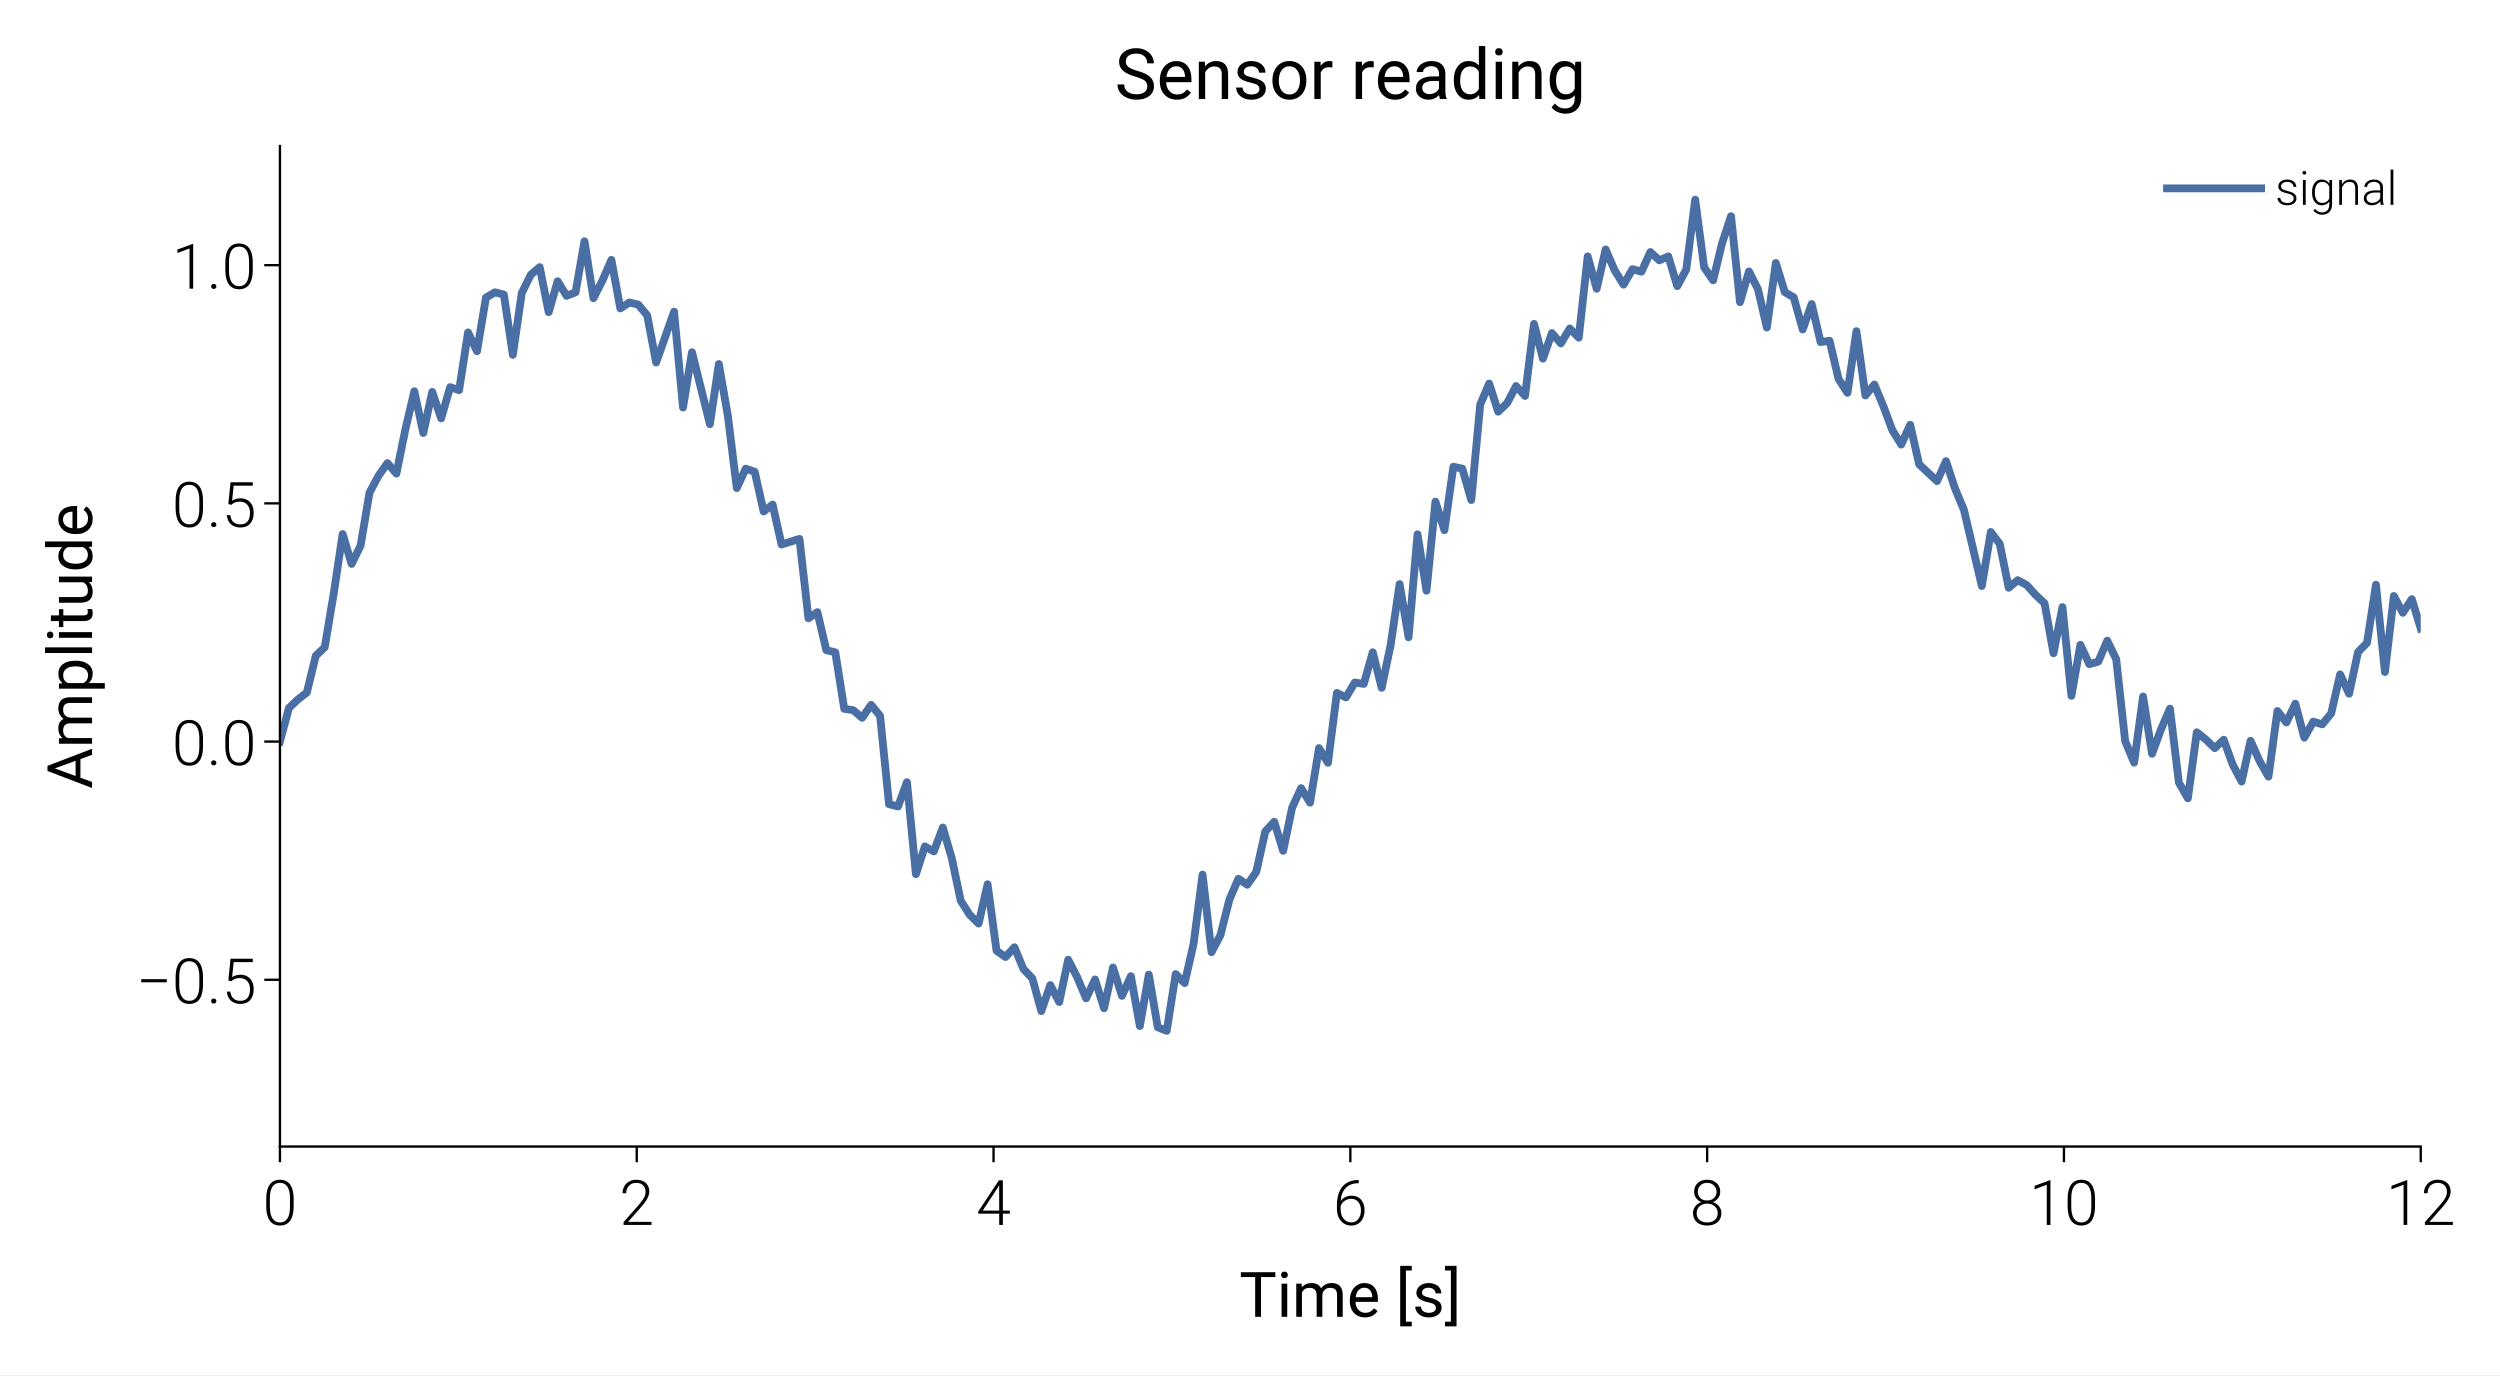
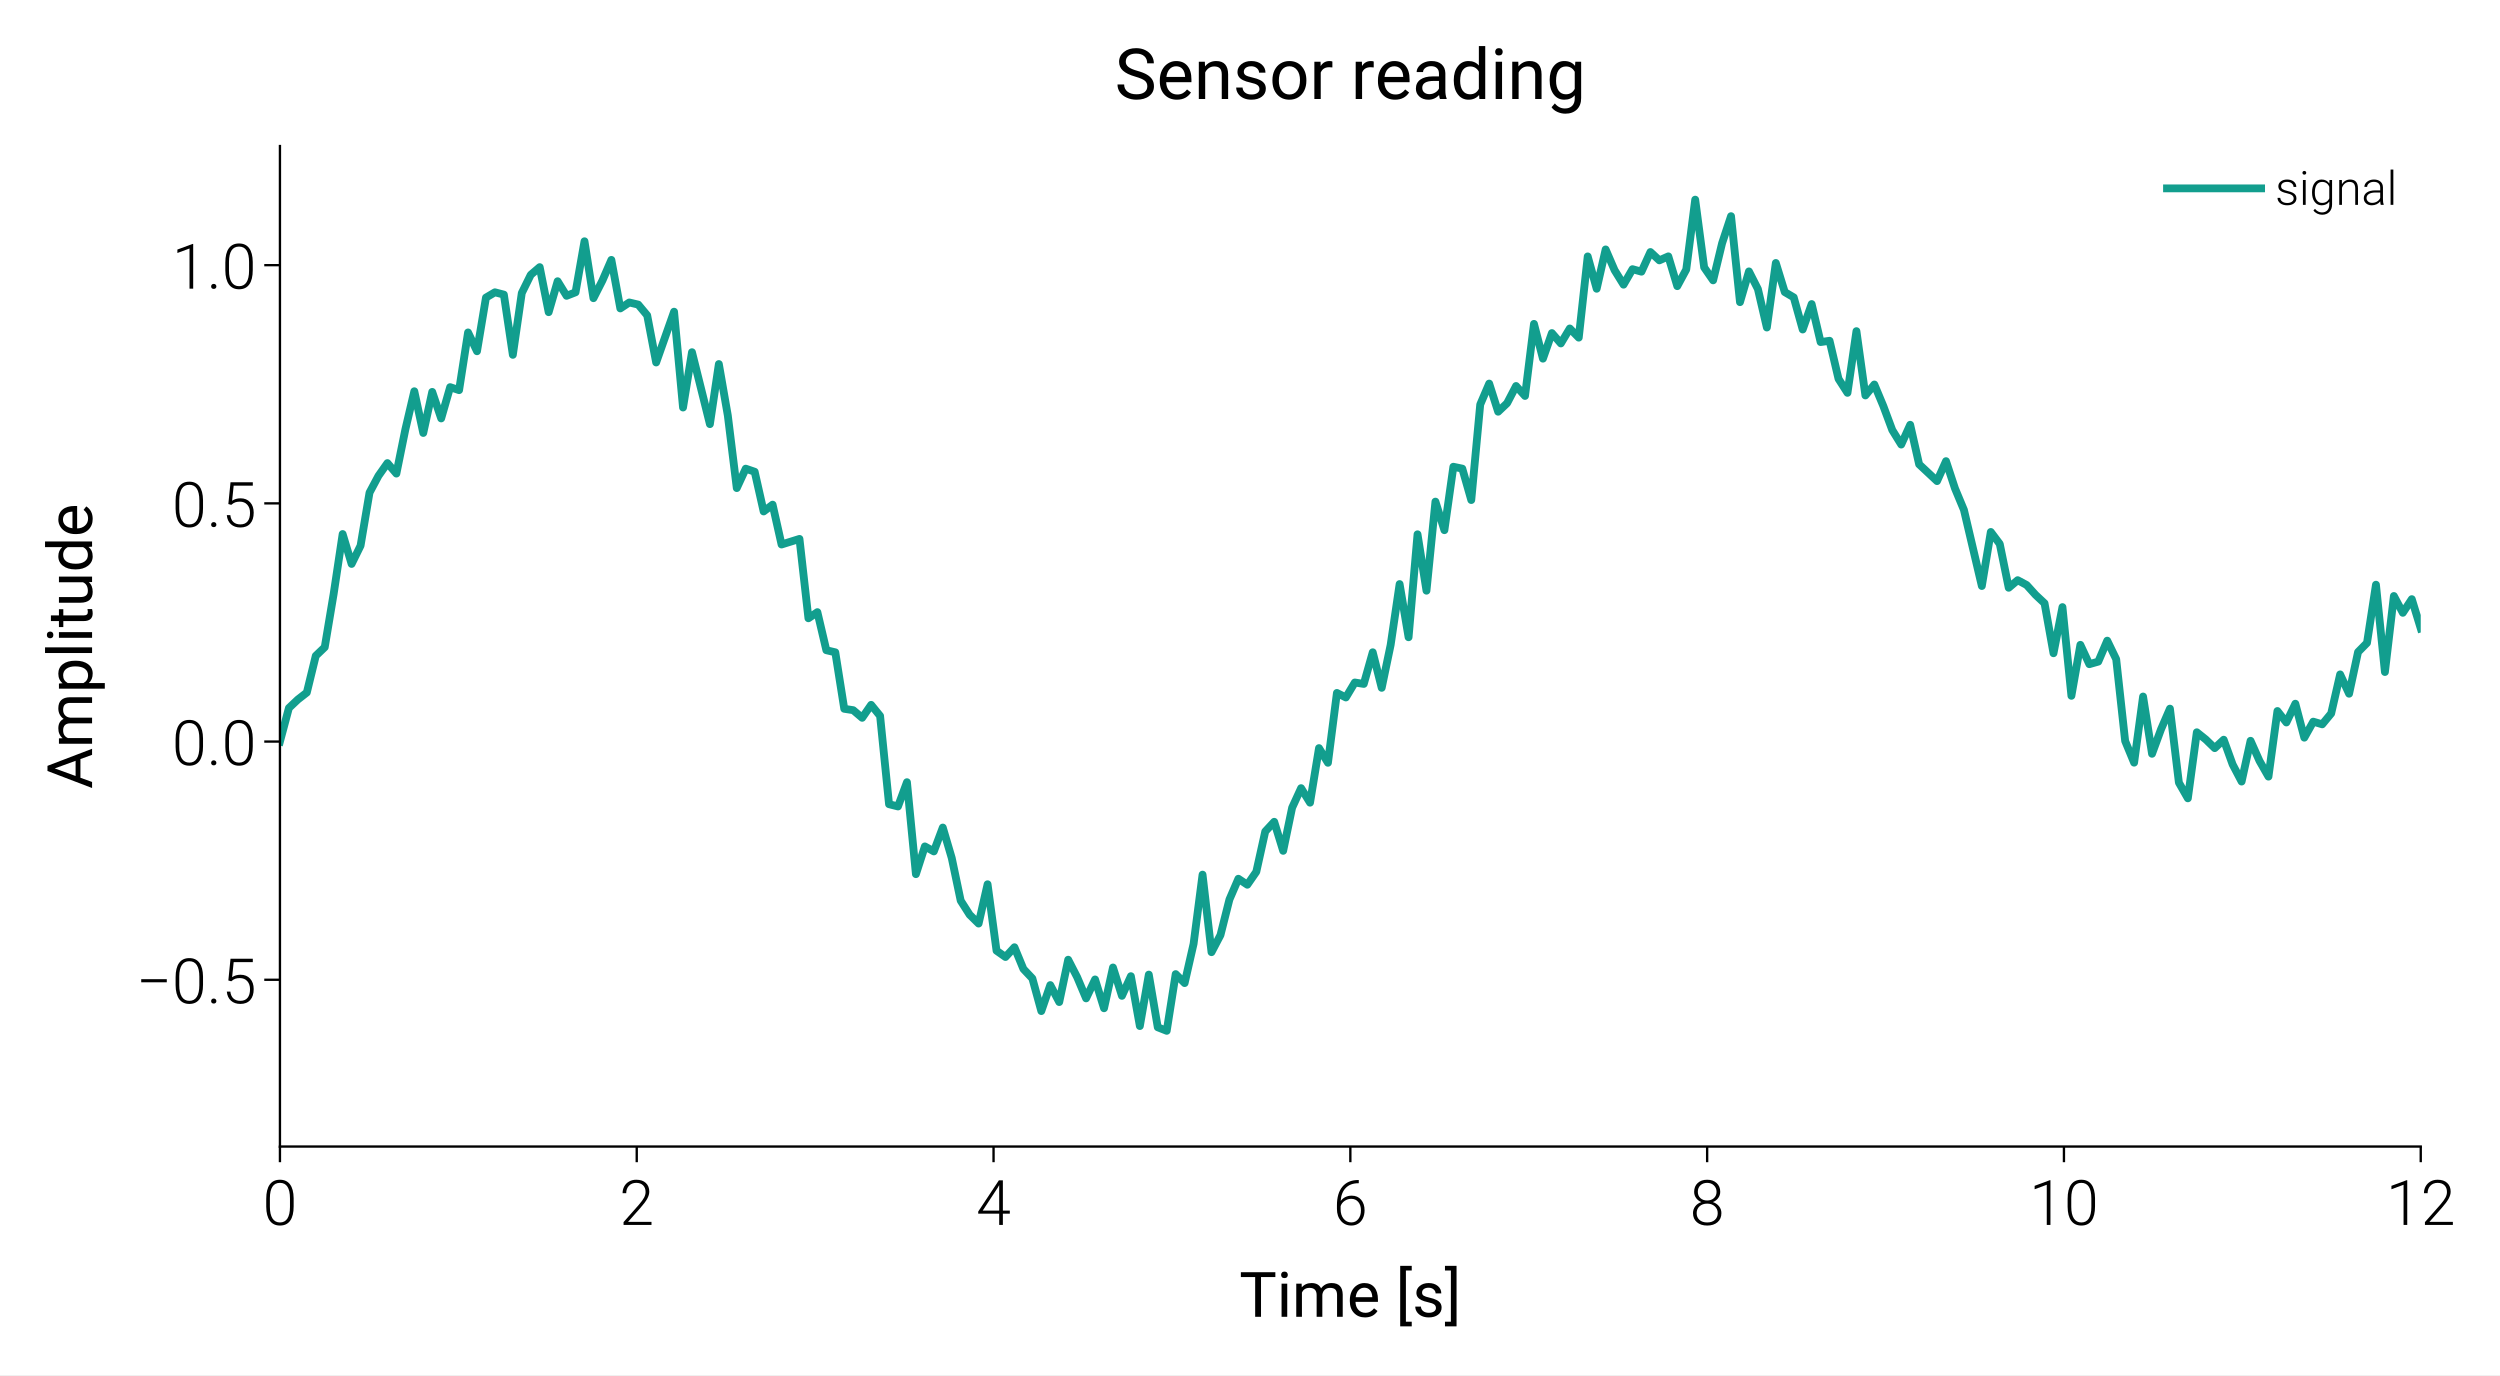
<svg xmlns="http://www.w3.org/2000/svg" xmlns:xlink="http://www.w3.org/1999/xlink" width="318.898pt" height="175.394pt" viewBox="0 0 318.898 175.394" version="1.1">
  <defs>
    <style type="text/css">*{stroke-linejoin: round; stroke-linecap: butt}</style>
  </defs>
  <g id="figure_1">
    <g id="patch_1">
      <path d="M 0 175.394  L 318.898 175.394  L 318.898 0  L 0 0  z " style="fill: #ffffff" />
    </g>
    <g id="axes_1">
      <g id="patch_2">
        <path d="M 35.709 146.252  L 308.788 146.252  L 308.788 18.629  L 35.709 18.629  z " style="fill: #ffffff" />
      </g>
      <g id="matplotlib.axis_1">
        <g id="xtick_1">
          <g id="line2d_1">
            <defs>
-               <path id="m15f9c8e8e4" d="M 0 0  L 0 2  " style="stroke: #000000; stroke-width: 0.3" />
-             </defs>
-             <g>
-               <use xlink:href="#m15f9c8e8e4" x="35.709" y="146.252" style="stroke: #000000; stroke-width: 0.3" />
+               <path id="m5784c0458e" d="M 0 0  L 0 2  " style="stroke: #000000; stroke-width: 0.3" />
+             </defs>
+             <g>
+               <use xlink:href="#m5784c0458e" x="35.709" y="146.252" style="stroke: #000000; stroke-width: 0.3" />
            </g>
          </g>
          <g id="text_1">
            <g transform="translate(33.49242 156.2519) scale(0.08 -0.08)">
              <defs>
                <path id="Roboto-Light-30" d="M 3172 1897  Q 3172 934 2819 435  Q 2466 -63 1778 -63  Q 1103 -63 743 426  Q 384 916 375 1850  L 375 2666  Q 375 3625 731 4119  Q 1088 4613 1772 4613  Q 2447 4613 2803 4136  Q 3159 3659 3172 2731  L 3172 1897  z M 2797 2713  Q 2797 3494 2542 3894  Q 2288 4294 1772 4294  Q 1266 4294 1009 3903  Q 753 3513 747 2750  L 747 1856  Q 747 1078 1011 665  Q 1275 253 1778 253  Q 2278 253 2536 656  Q 2794 1059 2797 1838  L 2797 2713  z " transform="scale(0.015625)" />
              </defs>
              <use xlink:href="#Roboto-Light-30" />
            </g>
          </g>
        </g>
        <g id="xtick_2">
          <g id="line2d_2">
            <g>
-               <use xlink:href="#m15f9c8e8e4" x="81.222" y="146.252" style="stroke: #000000; stroke-width: 0.3" />
+               <use xlink:href="#m5784c0458e" x="81.222" y="146.252" style="stroke: #000000; stroke-width: 0.3" />
            </g>
          </g>
          <g id="text_2">
            <g transform="translate(79.00559 156.2519) scale(0.08 -0.08)">
              <defs>
                <path id="Roboto-Light-32" d="M 3278 0  L 428 0  L 428 288  L 1988 2056  Q 2375 2503 2525 2793  Q 2675 3084 2675 3359  Q 2675 3791 2422 4042  Q 2169 4294 1725 4294  Q 1266 4294 983 4000  Q 700 3706 700 3238  L 328 3238  Q 328 3622 501 3937  Q 675 4253 995 4433  Q 1316 4613 1725 4613  Q 2350 4613 2701 4284  Q 3053 3956 3053 3391  Q 3053 3072 2854 2694  Q 2656 2316 2156 1750  L 888 316  L 3278 316  L 3278 0  z " transform="scale(0.015625)" />
              </defs>
              <use xlink:href="#Roboto-Light-32" />
            </g>
          </g>
        </g>
        <g id="xtick_3">
          <g id="line2d_3">
            <g>
-               <use xlink:href="#m15f9c8e8e4" x="126.736" y="146.252" style="stroke: #000000; stroke-width: 0.3" />
+               <use xlink:href="#m5784c0458e" x="126.736" y="146.252" style="stroke: #000000; stroke-width: 0.3" />
            </g>
          </g>
          <g id="text_3">
            <g transform="translate(124.5188 156.2519) scale(0.08 -0.08)">
              <defs>
                <path id="Roboto-Light-34" d="M 2725 1466  L 3434 1466  L 3434 1150  L 2725 1150  L 2725 0  L 2350 0  L 2350 1150  L 209 1150  L 209 1363  L 2316 4550  L 2725 4550  L 2725 1466  z M 669 1466  L 2350 1466  L 2350 4066  L 2184 3778  L 669 1466  z " transform="scale(0.015625)" />
              </defs>
              <use xlink:href="#Roboto-Light-34" />
            </g>
          </g>
        </g>
        <g id="xtick_4">
          <g id="line2d_4">
            <g>
-               <use xlink:href="#m15f9c8e8e4" x="172.249" y="146.252" style="stroke: #000000; stroke-width: 0.3" />
+               <use xlink:href="#m5784c0458e" x="172.249" y="146.252" style="stroke: #000000; stroke-width: 0.3" />
            </g>
          </g>
          <g id="text_4">
            <g transform="translate(170.0319 156.2519) scale(0.08 -0.08)">
              <defs>
                <path id="Roboto-Light-36" d="M 2634 4584  L 2634 4256  L 2591 4256  Q 1775 4256 1306 3776  Q 838 3297 788 2444  Q 975 2703 1265 2845  Q 1556 2988 1916 2988  Q 2516 2988 2870 2573  Q 3225 2159 3225 1491  Q 3225 1047 3059 690  Q 2894 334 2584 135  Q 2275 -63 1878 -63  Q 1225 -63 815 410  Q 406 884 406 1634  L 406 2009  Q 406 3231 962 3901  Q 1519 4572 2541 4584  L 2634 4584  z M 1856 2666  Q 1500 2666 1192 2455  Q 884 2244 781 1919  L 781 1600  Q 781 1006 1086 631  Q 1391 256 1878 256  Q 2316 256 2586 603  Q 2856 950 2856 1478  Q 2856 2016 2586 2341  Q 2316 2666 1856 2666  z " transform="scale(0.015625)" />
              </defs>
              <use xlink:href="#Roboto-Light-36" />
            </g>
          </g>
        </g>
        <g id="xtick_5">
          <g id="line2d_5">
            <g>
-               <use xlink:href="#m15f9c8e8e4" x="217.762" y="146.252" style="stroke: #000000; stroke-width: 0.3" />
+               <use xlink:href="#m5784c0458e" x="217.762" y="146.252" style="stroke: #000000; stroke-width: 0.3" />
            </g>
          </g>
          <g id="text_5">
            <g transform="translate(215.5451 156.2519) scale(0.08 -0.08)">
              <defs>
                <path id="Roboto-Light-38" d="M 3109 3378  Q 3109 3025 2903 2745  Q 2697 2466 2359 2334  Q 2753 2200 2990 1900  Q 3228 1600 3228 1206  Q 3228 622 2831 279  Q 2434 -63 1781 -63  Q 1122 -63 726 278  Q 331 619 331 1206  Q 331 1594 559 1897  Q 788 2200 1184 2334  Q 847 2466 647 2745  Q 447 3025 447 3378  Q 447 3944 811 4278  Q 1175 4613 1775 4613  Q 2375 4613 2742 4275  Q 3109 3938 3109 3378  z M 2853 1203  Q 2853 1628 2550 1901  Q 2247 2175 1775 2175  Q 1303 2175 1003 1906  Q 703 1638 703 1203  Q 703 769 993 511  Q 1284 253 1781 253  Q 2266 253 2559 509  Q 2853 766 2853 1203  z M 2734 3381  Q 2734 3772 2464 4033  Q 2194 4294 1775 4294  Q 1350 4294 1086 4042  Q 822 3791 822 3381  Q 822 2981 1086 2737  Q 1350 2494 1778 2494  Q 2200 2494 2467 2739  Q 2734 2984 2734 3381  z " transform="scale(0.015625)" />
              </defs>
              <use xlink:href="#Roboto-Light-38" />
            </g>
          </g>
        </g>
        <g id="xtick_6">
          <g id="line2d_6">
            <g>
-               <use xlink:href="#m15f9c8e8e4" x="263.275" y="146.252" style="stroke: #000000; stroke-width: 0.3" />
+               <use xlink:href="#m5784c0458e" x="263.275" y="146.252" style="stroke: #000000; stroke-width: 0.3" />
            </g>
          </g>
          <g id="text_6">
            <g transform="translate(258.8414 156.2519) scale(0.08 -0.08)">
              <defs>
                <path id="Roboto-Light-31" d="M 2169 0  L 1794 0  L 1794 4100  L 556 3641  L 556 3991  L 2106 4566  L 2169 4566  L 2169 0  z " transform="scale(0.015625)" />
              </defs>
              <use xlink:href="#Roboto-Light-31" />
              <use xlink:href="#Roboto-Light-30" transform="translate(55.41992 0)" />
            </g>
          </g>
        </g>
        <g id="xtick_7">
          <g id="line2d_7">
            <g>
-               <use xlink:href="#m15f9c8e8e4" x="308.788" y="146.252" style="stroke: #000000; stroke-width: 0.3" />
+               <use xlink:href="#m5784c0458e" x="308.788" y="146.252" style="stroke: #000000; stroke-width: 0.3" />
            </g>
          </g>
          <g id="text_7">
            <g transform="translate(304.3546 156.2519) scale(0.08 -0.08)">
              <use xlink:href="#Roboto-Light-31" />
              <use xlink:href="#Roboto-Light-32" transform="translate(55.41992 0)" />
            </g>
          </g>
        </g>
        <g id="text_8">
          <g transform="translate(158.0926 167.9707) scale(0.08 -0.08)">
            <defs>
              <path id="Roboto-Regular-54" d="M 3672 4056  L 2209 4056  L 2209 0  L 1613 0  L 1613 4056  L 153 4056  L 153 4550  L 3672 4550  L 3672 4056  z " transform="scale(0.015625)" />
              <path id="Roboto-Regular-69" d="M 1066 0  L 488 0  L 488 3381  L 1066 3381  L 1066 0  z M 441 4278  Q 441 4419 527 4516  Q 613 4613 781 4613  Q 950 4613 1037 4516  Q 1125 4419 1125 4278  Q 1125 4138 1037 4044  Q 950 3950 781 3950  Q 613 3950 527 4044  Q 441 4138 441 4278  z " transform="scale(0.015625)" />
              <path id="Roboto-Regular-6d" d="M 981 3381  L 997 3006  Q 1369 3444 2000 3444  Q 2709 3444 2966 2900  Q 3134 3144 3404 3294  Q 3675 3444 4044 3444  Q 5156 3444 5175 2266  L 5175 0  L 4597 0  L 4597 2231  Q 4597 2594 4431 2773  Q 4266 2953 3875 2953  Q 3553 2953 3340 2761  Q 3128 2569 3094 2244  L 3094 0  L 2513 0  L 2513 2216  Q 2513 2953 1791 2953  Q 1222 2953 1013 2469  L 1013 0  L 434 0  L 434 3381  L 981 3381  z " transform="scale(0.015625)" />
              <path id="Roboto-Regular-65" d="M 1841 -63  Q 1153 -63 722 389  Q 291 841 291 1597  L 291 1703  Q 291 2206 483 2601  Q 675 2997 1020 3220  Q 1366 3444 1769 3444  Q 2428 3444 2793 3009  Q 3159 2575 3159 1766  L 3159 1525  L 869 1525  Q 881 1025 1161 717  Q 1441 409 1872 409  Q 2178 409 2390 534  Q 2603 659 2763 866  L 3116 591  Q 2691 -63 1841 -63  z M 1769 2969  Q 1419 2969 1181 2714  Q 944 2459 888 2000  L 2581 2000  L 2581 2044  Q 2556 2484 2343 2726  Q 2131 2969 1769 2969  z " transform="scale(0.015625)" />
              <path id="Roboto-Regular-20" transform="scale(0.015625)" />
              <path id="Roboto-Regular-5b" d="M 1634 4725  L 1038 4725  L 1038 -500  L 1634 -500  L 1634 -975  L 456 -975  L 456 5200  L 1634 5200  L 1634 4725  z " transform="scale(0.015625)" />
              <path id="Roboto-Regular-73" d="M 2406 897  Q 2406 1131 2229 1261  Q 2053 1391 1614 1484  Q 1175 1578 917 1709  Q 659 1841 536 2022  Q 413 2203 413 2453  Q 413 2869 764 3156  Q 1116 3444 1663 3444  Q 2238 3444 2595 3147  Q 2953 2850 2953 2388  L 2372 2388  Q 2372 2625 2170 2797  Q 1969 2969 1663 2969  Q 1347 2969 1169 2831  Q 991 2694 991 2472  Q 991 2263 1156 2156  Q 1322 2050 1755 1953  Q 2188 1856 2456 1722  Q 2725 1588 2854 1398  Q 2984 1209 2984 938  Q 2984 484 2621 210  Q 2259 -63 1681 -63  Q 1275 -63 962 81  Q 650 225 473 483  Q 297 741 297 1041  L 875 1041  Q 891 750 1108 579  Q 1325 409 1681 409  Q 2009 409 2207 542  Q 2406 675 2406 897  z " transform="scale(0.015625)" />
              <path id="Roboto-Regular-5d" d="M 28 5200  L 1209 5200  L 1209 -975  L 28 -975  L 28 -500  L 631 -500  L 631 4725  L 28 4725  L 28 5200  z " transform="scale(0.015625)" />
            </defs>
            <use xlink:href="#Roboto-Regular-54" />
            <use xlink:href="#Roboto-Regular-69" transform="translate(59.66797 0)" />
            <use xlink:href="#Roboto-Regular-6d" transform="translate(83.93555 0)" />
            <use xlink:href="#Roboto-Regular-65" transform="translate(171.582 0)" />
            <use xlink:href="#Roboto-Regular-20" transform="translate(224.5605 0)" />
            <use xlink:href="#Roboto-Regular-5b" transform="translate(249.3164 0)" />
            <use xlink:href="#Roboto-Regular-73" transform="translate(275.8301 0)" />
            <use xlink:href="#Roboto-Regular-5d" transform="translate(327.3926 0)" />
          </g>
        </g>
      </g>
      <g id="matplotlib.axis_2">
        <g id="ytick_1">
          <g id="line2d_8">
            <defs>
-               <path id="m6d88dedfc2" d="M 0 0  L -2 0  " style="stroke: #000000; stroke-width: 0.3" />
-             </defs>
-             <g>
-               <use xlink:href="#m6d88dedfc2" x="35.709" y="124.981" style="stroke: #000000; stroke-width: 0.3" />
+               <path id="me6f16e4cb8" d="M 0 0  L -2 0  " style="stroke: #000000; stroke-width: 0.3" />
+             </defs>
+             <g>
+               <use xlink:href="#me6f16e4cb8" x="35.709" y="124.981" style="stroke: #000000; stroke-width: 0.3" />
            </g>
          </g>
          <g id="text_9">
            <g transform="translate(17.36929 127.9815) scale(0.08 -0.08)">
              <defs>
                <path id="Roboto-Light-2212" d="M 3125 2144  L 516 2144  L 516 2463  L 3125 2463  L 3125 2144  z " transform="scale(0.015625)" />
                <path id="Roboto-Light-2e" d="M 453 225  Q 453 334 523 411  Q 594 488 719 488  Q 844 488 916 411  Q 988 334 988 225  Q 988 116 916 45  Q 844 -25 719 -25  Q 594 -25 523 45  Q 453 116 453 225  z " transform="scale(0.015625)" />
                <path id="Roboto-Light-35" d="M 681 2331  L 903 4550  L 3178 4550  L 3178 4203  L 1225 4203  L 1066 2666  Q 1431 2916 1922 2916  Q 2538 2916 2903 2516  Q 3269 2116 3269 1450  Q 3269 731 2912 334  Q 2556 -63 1909 -63  Q 1316 -63 947 268  Q 578 600 525 1197  L 884 1197  Q 938 731 1200 492  Q 1463 253 1909 253  Q 2397 253 2645 562  Q 2894 872 2894 1444  Q 2894 1944 2616 2259  Q 2338 2575 1856 2575  Q 1591 2575 1394 2508  Q 1197 2441 978 2247  L 681 2331  z " transform="scale(0.015625)" />
              </defs>
              <use xlink:href="#Roboto-Light-2212" />
              <use xlink:href="#Roboto-Light-30" transform="translate(57.03125 0)" />
              <use xlink:href="#Roboto-Light-2e" transform="translate(112.4512 0)" />
              <use xlink:href="#Roboto-Light-35" transform="translate(136.3281 0)" />
            </g>
          </g>
        </g>
        <g id="ytick_2">
          <g id="line2d_9">
            <g>
-               <use xlink:href="#m6d88dedfc2" x="35.709" y="94.595" style="stroke: #000000; stroke-width: 0.3" />
+               <use xlink:href="#me6f16e4cb8" x="35.709" y="94.595" style="stroke: #000000; stroke-width: 0.3" />
            </g>
          </g>
          <g id="text_10">
            <g transform="translate(21.93179 97.59513) scale(0.08 -0.08)">
              <use xlink:href="#Roboto-Light-30" />
              <use xlink:href="#Roboto-Light-2e" transform="translate(55.41992 0)" />
              <use xlink:href="#Roboto-Light-30" transform="translate(79.29688 0)" />
            </g>
          </g>
        </g>
        <g id="ytick_3">
          <g id="line2d_10">
            <g>
-               <use xlink:href="#m6d88dedfc2" x="35.709" y="64.209" style="stroke: #000000; stroke-width: 0.3" />
+               <use xlink:href="#me6f16e4cb8" x="35.709" y="64.209" style="stroke: #000000; stroke-width: 0.3" />
            </g>
          </g>
          <g id="text_11">
            <g transform="translate(21.93179 67.2088) scale(0.08 -0.08)">
              <use xlink:href="#Roboto-Light-30" />
              <use xlink:href="#Roboto-Light-2e" transform="translate(55.41992 0)" />
              <use xlink:href="#Roboto-Light-35" transform="translate(79.29688 0)" />
            </g>
          </g>
        </g>
        <g id="ytick_4">
          <g id="line2d_11">
            <g>
-               <use xlink:href="#m6d88dedfc2" x="35.709" y="33.822" style="stroke: #000000; stroke-width: 0.3" />
+               <use xlink:href="#me6f16e4cb8" x="35.709" y="33.822" style="stroke: #000000; stroke-width: 0.3" />
            </g>
          </g>
          <g id="text_12">
            <g transform="translate(21.93179 36.82246) scale(0.08 -0.08)">
              <use xlink:href="#Roboto-Light-31" />
              <use xlink:href="#Roboto-Light-2e" transform="translate(55.41992 0)" />
              <use xlink:href="#Roboto-Light-30" transform="translate(79.29688 0)" />
            </g>
          </g>
        </g>
        <g id="text_13">
          <g transform="translate(11.74429 100.6281) rotate(-90) scale(0.08 -0.08)">
            <defs>
              <path id="Roboto-Regular-41" d="M 3041 1188  L 1134 1188  L 706 0  L 88 0  L 1825 4550  L 2350 4550  L 4091 0  L 3475 0  L 3041 1188  z M 1316 1681  L 2863 1681  L 2088 3809  L 1316 1681  z " transform="scale(0.015625)" />
              <path id="Roboto-Regular-70" d="M 3294 1653  Q 3294 881 2941 409  Q 2588 -63 1984 -63  Q 1369 -63 1016 328  L 1016 -1300  L 438 -1300  L 438 3381  L 966 3381  L 994 3006  Q 1347 3444 1975 3444  Q 2584 3444 2939 2984  Q 3294 2525 3294 1706  L 3294 1653  z M 2716 1719  Q 2716 2291 2472 2622  Q 2228 2953 1803 2953  Q 1278 2953 1016 2488  L 1016 872  Q 1275 409 1809 409  Q 2225 409 2470 739  Q 2716 1069 2716 1719  z " transform="scale(0.015625)" />
              <path id="Roboto-Regular-6c" d="M 1066 0  L 488 0  L 488 4800  L 1066 4800  L 1066 0  z " transform="scale(0.015625)" />
              <path id="Roboto-Regular-74" d="M 1222 4200  L 1222 3381  L 1853 3381  L 1853 2934  L 1222 2934  L 1222 838  Q 1222 634 1306 532  Q 1391 431 1594 431  Q 1694 431 1869 469  L 1869 0  Q 1641 -63 1425 -63  Q 1038 -63 841 171  Q 644 406 644 838  L 644 2934  L 28 2934  L 28 3381  L 644 3381  L 644 4200  L 1222 4200  z " transform="scale(0.015625)" />
              <path id="Roboto-Regular-75" d="M 2525 334  Q 2188 -63 1534 -63  Q 994 -63 711 251  Q 428 566 425 1181  L 425 3381  L 1003 3381  L 1003 1197  Q 1003 428 1628 428  Q 2291 428 2509 922  L 2509 3381  L 3088 3381  L 3088 0  L 2538 0  L 2525 334  z " transform="scale(0.015625)" />
              <path id="Roboto-Regular-64" d="M 297 1719  Q 297 2497 665 2970  Q 1034 3444 1631 3444  Q 2225 3444 2572 3038  L 2572 4800  L 3150 4800  L 3150 0  L 2619 0  L 2591 363  Q 2244 -63 1625 -63  Q 1038 -63 667 418  Q 297 900 297 1675  L 297 1719  z M 875 1653  Q 875 1078 1112 753  Q 1350 428 1769 428  Q 2319 428 2572 922  L 2572 2475  Q 2313 2953 1775 2953  Q 1350 2953 1112 2625  Q 875 2297 875 1653  z " transform="scale(0.015625)" />
            </defs>
            <use xlink:href="#Roboto-Regular-41" />
            <use xlink:href="#Roboto-Regular-6d" transform="translate(65.23438 0)" />
            <use xlink:href="#Roboto-Regular-70" transform="translate(152.8809 0)" />
            <use xlink:href="#Roboto-Regular-6c" transform="translate(208.9844 0)" />
            <use xlink:href="#Roboto-Regular-69" transform="translate(233.252 0)" />
            <use xlink:href="#Roboto-Regular-74" transform="translate(257.5195 0)" />
            <use xlink:href="#Roboto-Regular-75" transform="translate(290.1855 0)" />
            <use xlink:href="#Roboto-Regular-64" transform="translate(345.3125 0)" />
            <use xlink:href="#Roboto-Regular-65" transform="translate(401.709 0)" />
          </g>
        </g>
      </g>
      <g id="line2d_12">
-         <path d="M 35.709 94.591  L 36.852 90.312  L 37.994 89.231  L 39.137 88.341  L 40.28 83.654  L 41.422 82.56  L 42.565 75.727  L 43.707 68.122  L 44.85 71.934  L 45.993 69.605  L 47.135 62.84  L 48.278 60.695  L 49.42 59.073  L 50.563 60.409  L 51.706 54.784  L 52.848 49.91  L 53.991 55.228  L 55.133 49.992  L 56.276 53.373  L 57.419 49.384  L 58.561 49.766  L 59.704 42.407  L 60.846 44.804  L 61.989 37.961  L 63.131 37.285  L 64.274 37.582  L 65.417 45.262  L 66.559 37.376  L 67.702 35.056  L 68.844 34.076  L 69.987 39.82  L 71.13 35.875  L 72.272 37.734  L 73.415 37.287  L 74.557 30.778  L 75.7 38.036  L 76.843 35.788  L 77.985 33.153  L 79.128 39.342  L 80.27 38.583  L 81.413 38.854  L 82.555 40.224  L 83.698 46.236  L 85.983 39.761  L 87.126 51.982  L 88.268 44.927  L 90.554 54.101  L 91.696 46.438  L 92.839 52.996  L 93.981 62.258  L 95.124 59.783  L 96.267 60.176  L 97.409 65.239  L 98.552 64.374  L 99.694 69.455  L 101.98 68.743  L 103.122 78.866  L 104.265 78.085  L 105.407 82.941  L 106.55 83.209  L 107.692 90.413  L 108.835 90.59  L 109.978 91.563  L 111.12 89.912  L 112.263 91.318  L 113.405 102.583  L 114.548 102.871  L 115.691 99.777  L 116.833 111.505  L 117.976 107.968  L 119.118 108.604  L 120.261 105.562  L 121.404 109.448  L 122.546 114.889  L 123.689 116.685  L 124.831 117.807  L 125.974 112.797  L 127.117 121.271  L 128.259 122.074  L 129.402 120.831  L 130.544 123.6  L 131.687 124.81  L 132.829 128.972  L 133.972 125.657  L 135.115 127.821  L 136.257 122.422  L 137.4 124.646  L 138.542 127.349  L 139.685 124.939  L 140.828 128.612  L 141.97 123.413  L 143.113 127.028  L 144.255 124.522  L 145.398 130.882  L 146.541 124.321  L 147.683 131.039  L 148.826 131.491  L 149.968 124.257  L 151.111 125.4  L 152.253 120.389  L 153.396 111.569  L 154.539 121.458  L 155.681 119.278  L 156.824 114.741  L 157.966 112.094  L 159.109 112.855  L 160.252 111.205  L 161.394 106.062  L 162.537 104.829  L 163.679 108.531  L 164.822 103.029  L 165.965 100.537  L 167.107 102.388  L 168.25 95.429  L 169.392 97.3  L 170.535 88.391  L 171.678 88.968  L 172.82 87.06  L 173.963 87.239  L 175.105 83.204  L 176.248 87.739  L 177.39 82.263  L 178.533 74.503  L 179.676 81.287  L 180.818 68.156  L 181.961 75.348  L 183.103 63.987  L 184.246 67.628  L 185.389 59.539  L 186.531 59.779  L 187.674 63.784  L 188.816 51.6  L 189.959 48.929  L 191.102 52.517  L 192.244 51.431  L 193.387 49.238  L 194.529 50.506  L 195.672 41.315  L 196.815 45.749  L 197.957 42.487  L 199.1 43.808  L 200.242 41.9  L 201.385 43.068  L 202.527 32.709  L 203.67 36.832  L 204.813 31.82  L 205.955 34.463  L 207.098 36.311  L 208.24 34.337  L 209.383 34.654  L 210.526 32.148  L 211.668 33.211  L 212.811 32.702  L 213.953 36.5  L 215.096 34.38  L 216.239 25.469  L 217.381 34.107  L 218.524 35.759  L 219.666 31.035  L 220.809 27.576  L 221.951 38.541  L 223.094 34.621  L 224.237 36.871  L 225.379 41.777  L 226.522 33.546  L 227.664 37.258  L 228.807 37.933  L 229.95 42.029  L 231.092 38.786  L 232.235 43.633  L 233.377 43.47  L 234.52 48.327  L 235.663 50.11  L 236.805 42.242  L 237.948 50.441  L 239.09 49.047  L 240.233 51.787  L 241.376 54.855  L 242.518 56.707  L 243.661 54.186  L 244.803 59.23  L 247.088 61.368  L 248.231 58.825  L 249.374 62.298  L 250.516 65.041  L 252.801 74.75  L 253.944 67.858  L 255.087 69.381  L 256.229 74.974  L 257.372 74.008  L 258.514 74.62  L 259.657 75.884  L 260.8 76.955  L 261.942 83.328  L 263.085 77.443  L 264.227 88.757  L 265.37 82.255  L 266.513 84.721  L 267.655 84.396  L 268.798 81.723  L 269.94 84.085  L 271.083 94.525  L 272.225 97.284  L 273.368 88.849  L 274.511 96.152  L 275.653 93.04  L 276.796 90.396  L 277.938 99.833  L 279.081 101.832  L 280.224 93.409  L 281.366 94.324  L 282.509 95.43  L 283.651 94.358  L 284.794 97.516  L 285.937 99.694  L 287.079 94.496  L 288.222 97.063  L 289.364 99.063  L 290.507 90.697  L 291.649 92.157  L 292.792 89.766  L 293.935 94.096  L 295.077 92.055  L 296.22 92.394  L 297.362 91.011  L 298.505 86.026  L 299.648 88.49  L 300.79 83.173  L 301.933 82.01  L 303.075 74.587  L 304.218 85.721  L 305.361 76.027  L 306.503 78.168  L 307.646 76.428  L 308.788 80.16  L 308.788 80.16  " clip-path="url(#pe00e317fe7)" style="fill: none; stroke: #4a6fa5; stroke-linecap: square" />
+         <path d="M 35.709 94.591  L 36.852 90.312  L 37.994 89.231  L 39.137 88.341  L 40.28 83.654  L 41.422 82.56  L 42.565 75.727  L 43.707 68.122  L 44.85 71.934  L 45.993 69.605  L 47.135 62.84  L 48.278 60.695  L 49.42 59.073  L 50.563 60.409  L 51.706 54.784  L 52.848 49.91  L 53.991 55.228  L 55.133 49.992  L 56.276 53.373  L 57.419 49.384  L 58.561 49.766  L 59.704 42.407  L 60.846 44.804  L 61.989 37.961  L 63.131 37.285  L 64.274 37.582  L 65.417 45.262  L 66.559 37.376  L 67.702 35.056  L 68.844 34.076  L 69.987 39.82  L 71.13 35.875  L 72.272 37.734  L 73.415 37.287  L 74.557 30.778  L 75.7 38.036  L 76.843 35.788  L 77.985 33.153  L 79.128 39.342  L 80.27 38.583  L 81.413 38.854  L 82.555 40.224  L 83.698 46.236  L 85.983 39.761  L 87.126 51.982  L 88.268 44.927  L 90.554 54.101  L 91.696 46.438  L 92.839 52.996  L 93.981 62.258  L 95.124 59.783  L 96.267 60.176  L 97.409 65.239  L 98.552 64.374  L 99.694 69.455  L 101.98 68.743  L 103.122 78.866  L 104.265 78.085  L 105.407 82.941  L 106.55 83.209  L 107.692 90.413  L 108.835 90.59  L 109.978 91.563  L 111.12 89.912  L 112.263 91.318  L 113.405 102.583  L 114.548 102.871  L 115.691 99.777  L 116.833 111.505  L 117.976 107.968  L 119.118 108.604  L 120.261 105.562  L 121.404 109.448  L 122.546 114.889  L 123.689 116.685  L 124.831 117.807  L 125.974 112.797  L 127.117 121.271  L 128.259 122.074  L 129.402 120.831  L 130.544 123.6  L 131.687 124.81  L 132.829 128.972  L 133.972 125.657  L 135.115 127.821  L 136.257 122.422  L 137.4 124.646  L 138.542 127.349  L 139.685 124.939  L 140.828 128.612  L 141.97 123.413  L 143.113 127.028  L 144.255 124.522  L 145.398 130.882  L 146.541 124.321  L 147.683 131.039  L 148.826 131.491  L 149.968 124.257  L 151.111 125.4  L 152.253 120.389  L 153.396 111.569  L 154.539 121.458  L 155.681 119.278  L 156.824 114.741  L 157.966 112.094  L 159.109 112.855  L 160.252 111.205  L 161.394 106.062  L 162.537 104.829  L 163.679 108.531  L 164.822 103.029  L 165.965 100.537  L 167.107 102.388  L 168.25 95.429  L 169.392 97.3  L 170.535 88.391  L 171.678 88.968  L 172.82 87.06  L 173.963 87.239  L 175.105 83.204  L 176.248 87.739  L 177.39 82.263  L 178.533 74.503  L 179.676 81.287  L 180.818 68.156  L 181.961 75.348  L 183.103 63.987  L 184.246 67.628  L 185.389 59.539  L 186.531 59.779  L 187.674 63.784  L 188.816 51.6  L 189.959 48.929  L 191.102 52.517  L 192.244 51.431  L 193.387 49.238  L 194.529 50.506  L 195.672 41.315  L 196.815 45.749  L 197.957 42.487  L 199.1 43.808  L 200.242 41.9  L 201.385 43.068  L 202.527 32.709  L 203.67 36.832  L 204.813 31.82  L 205.955 34.463  L 207.098 36.311  L 208.24 34.337  L 209.383 34.654  L 210.526 32.148  L 211.668 33.211  L 212.811 32.702  L 213.953 36.5  L 215.096 34.38  L 216.239 25.469  L 217.381 34.107  L 218.524 35.759  L 219.666 31.035  L 220.809 27.576  L 221.951 38.541  L 223.094 34.621  L 224.237 36.871  L 225.379 41.777  L 226.522 33.546  L 227.664 37.258  L 228.807 37.933  L 229.95 42.029  L 231.092 38.786  L 232.235 43.633  L 233.377 43.47  L 234.52 48.327  L 235.663 50.11  L 236.805 42.242  L 237.948 50.441  L 239.09 49.047  L 240.233 51.787  L 241.376 54.855  L 242.518 56.707  L 243.661 54.186  L 244.803 59.23  L 247.088 61.368  L 248.231 58.825  L 249.374 62.298  L 250.516 65.041  L 252.801 74.75  L 253.944 67.858  L 255.087 69.381  L 256.229 74.974  L 257.372 74.008  L 258.514 74.62  L 259.657 75.884  L 260.8 76.955  L 261.942 83.328  L 263.085 77.443  L 264.227 88.757  L 265.37 82.255  L 266.513 84.721  L 267.655 84.396  L 268.798 81.723  L 269.94 84.085  L 271.083 94.525  L 272.225 97.284  L 273.368 88.849  L 274.511 96.152  L 275.653 93.04  L 276.796 90.396  L 277.938 99.833  L 279.081 101.832  L 280.224 93.409  L 281.366 94.324  L 282.509 95.43  L 283.651 94.358  L 284.794 97.516  L 285.937 99.694  L 287.079 94.496  L 288.222 97.063  L 289.364 99.063  L 290.507 90.697  L 291.649 92.157  L 292.792 89.766  L 293.935 94.096  L 295.077 92.055  L 296.22 92.394  L 297.362 91.011  L 298.505 86.026  L 299.648 88.49  L 300.79 83.173  L 301.933 82.01  L 303.075 74.587  L 304.218 85.721  L 305.361 76.027  L 306.503 78.168  L 307.646 76.428  L 308.788 80.16  L 308.788 80.16  " clip-path="url(#pda60062da3)" style="fill: none; stroke: #129e8e; stroke-linecap: square" />
      </g>
      <g id="patch_3">
        <path d="M 35.709 146.252  L 35.709 18.629  " style="fill: none; stroke: #000000; stroke-width: 0.3; stroke-linejoin: miter; stroke-linecap: square" />
      </g>
      <g id="patch_4">
        <path d="M 35.709 146.252  L 308.788 146.252  " style="fill: none; stroke: #000000; stroke-width: 0.3; stroke-linejoin: miter; stroke-linecap: square" />
      </g>
      <g id="text_14">
        <g transform="translate(142.1966 12.62929) scale(0.09 -0.09)">
          <defs>
            <path id="Roboto-Regular-53" d="M 1869 2028  Q 1097 2250 745 2573  Q 394 2897 394 3372  Q 394 3909 823 4261  Q 1253 4613 1941 4613  Q 2409 4613 2776 4431  Q 3144 4250 3345 3931  Q 3547 3613 3547 3234  L 2944 3234  Q 2944 3647 2681 3883  Q 2419 4119 1941 4119  Q 1497 4119 1248 3923  Q 1000 3728 1000 3381  Q 1000 3103 1236 2911  Q 1472 2719 2039 2559  Q 2606 2400 2926 2208  Q 3247 2016 3401 1759  Q 3556 1503 3556 1156  Q 3556 603 3125 270  Q 2694 -63 1972 -63  Q 1503 -63 1097 117  Q 691 297 470 609  Q 250 922 250 1319  L 853 1319  Q 853 906 1158 667  Q 1463 428 1972 428  Q 2447 428 2700 622  Q 2953 816 2953 1150  Q 2953 1484 2718 1667  Q 2484 1850 1869 2028  z " transform="scale(0.015625)" />
            <path id="Roboto-Regular-6e" d="M 984 3381  L 1003 2956  Q 1391 3444 2016 3444  Q 3088 3444 3097 2234  L 3097 0  L 2519 0  L 2519 2238  Q 2516 2603 2352 2778  Q 2188 2953 1841 2953  Q 1559 2953 1346 2803  Q 1134 2653 1016 2409  L 1016 0  L 438 0  L 438 3381  L 984 3381  z " transform="scale(0.015625)" />
            <path id="Roboto-Regular-6f" d="M 284 1722  Q 284 2219 479 2616  Q 675 3013 1023 3228  Q 1372 3444 1819 3444  Q 2509 3444 2936 2966  Q 3363 2488 3363 1694  L 3363 1653  Q 3363 1159 3173 767  Q 2984 375 2632 156  Q 2281 -63 1825 -63  Q 1138 -63 711 415  Q 284 894 284 1681  L 284 1722  z M 866 1653  Q 866 1091 1127 750  Q 1388 409 1825 409  Q 2266 409 2525 754  Q 2784 1100 2784 1722  Q 2784 2278 2520 2623  Q 2256 2969 1819 2969  Q 1391 2969 1128 2628  Q 866 2288 866 1653  z " transform="scale(0.015625)" />
            <path id="Roboto-Regular-72" d="M 2072 2863  Q 1941 2884 1788 2884  Q 1219 2884 1016 2400  L 1016 0  L 438 0  L 438 3381  L 1000 3381  L 1009 2991  Q 1294 3444 1816 3444  Q 1984 3444 2072 3400  L 2072 2863  z " transform="scale(0.015625)" />
            <path id="Roboto-Regular-61" d="M 2525 0  Q 2475 100 2444 356  Q 2041 -63 1481 -63  Q 981 -63 661 220  Q 341 503 341 938  Q 341 1466 742 1758  Q 1144 2050 1872 2050  L 2434 2050  L 2434 2316  Q 2434 2619 2253 2798  Q 2072 2978 1719 2978  Q 1409 2978 1200 2822  Q 991 2666 991 2444  L 409 2444  Q 409 2697 589 2933  Q 769 3169 1076 3306  Q 1384 3444 1753 3444  Q 2338 3444 2669 3151  Q 3000 2859 3013 2347  L 3013 791  Q 3013 325 3131 50  L 3131 0  L 2525 0  z M 1566 441  Q 1838 441 2081 581  Q 2325 722 2434 947  L 2434 1641  L 1981 1641  Q 919 1641 919 1019  Q 919 747 1100 594  Q 1281 441 1566 441  z " transform="scale(0.015625)" />
            <path id="Roboto-Regular-67" d="M 300 1719  Q 300 2509 665 2976  Q 1031 3444 1634 3444  Q 2253 3444 2600 3006  L 2628 3381  L 3156 3381  L 3156 81  Q 3156 -575 2767 -953  Q 2378 -1331 1722 -1331  Q 1356 -1331 1006 -1175  Q 656 -1019 472 -747  L 772 -400  Q 1144 -859 1681 -859  Q 2103 -859 2339 -621  Q 2575 -384 2575 47  L 2575 338  Q 2228 -63 1628 -63  Q 1034 -63 667 415  Q 300 894 300 1719  z M 881 1653  Q 881 1081 1115 754  Q 1350 428 1772 428  Q 2319 428 2575 925  L 2575 2469  Q 2309 2953 1778 2953  Q 1356 2953 1118 2625  Q 881 2297 881 1653  z " transform="scale(0.015625)" />
          </defs>
          <use xlink:href="#Roboto-Regular-53" />
          <use xlink:href="#Roboto-Regular-65" transform="translate(59.32617 0)" />
          <use xlink:href="#Roboto-Regular-6e" transform="translate(112.3047 0)" />
          <use xlink:href="#Roboto-Regular-73" transform="translate(167.4805 0)" />
          <use xlink:href="#Roboto-Regular-6f" transform="translate(219.043 0)" />
          <use xlink:href="#Roboto-Regular-72" transform="translate(276.0742 0)" />
          <use xlink:href="#Roboto-Regular-20" transform="translate(309.9121 0)" />
          <use xlink:href="#Roboto-Regular-72" transform="translate(334.668 0)" />
          <use xlink:href="#Roboto-Regular-65" transform="translate(368.5059 0)" />
          <use xlink:href="#Roboto-Regular-61" transform="translate(421.4844 0)" />
          <use xlink:href="#Roboto-Regular-64" transform="translate(475.8789 0)" />
          <use xlink:href="#Roboto-Regular-69" transform="translate(532.2754 0)" />
          <use xlink:href="#Roboto-Regular-6e" transform="translate(556.543 0)" />
          <use xlink:href="#Roboto-Regular-67" transform="translate(611.7188 0)" />
        </g>
      </g>
      <g id="legend_1">
        <g id="line2d_13">
-           <path d="M 276.423 24.029  L 282.423 24.029  L 288.423 24.029  " style="fill: none; stroke: #4a6fa5; stroke-linecap: square" />
+           <path d="M 276.423 24.029  L 282.423 24.029  L 288.423 24.029  " style="fill: none; stroke: #129e8e; stroke-linecap: square" />
        </g>
        <g id="text_15">
          <g transform="translate(290.223 26.12929) scale(0.06 -0.06)">
            <defs>
              <path id="Roboto-Light-73" d="M 2513 859  Q 2513 1138 2289 1306  Q 2066 1475 1616 1570  Q 1166 1666 917 1789  Q 669 1913 548 2091  Q 428 2269 428 2522  Q 428 2922 762 3183  Q 1097 3444 1619 3444  Q 2184 3444 2526 3164  Q 2869 2884 2869 2434  L 2494 2434  Q 2494 2731 2245 2928  Q 1997 3125 1619 3125  Q 1250 3125 1026 2961  Q 803 2797 803 2534  Q 803 2281 989 2142  Q 1175 2003 1667 1887  Q 2159 1772 2404 1640  Q 2650 1509 2769 1325  Q 2888 1141 2888 878  Q 2888 450 2542 193  Q 2197 -63 1641 -63  Q 1050 -63 683 223  Q 316 509 316 947  L 691 947  Q 713 619 967 436  Q 1222 253 1641 253  Q 2031 253 2272 425  Q 2513 597 2513 859  z " transform="scale(0.015625)" />
              <path id="Roboto-Light-69" d="M 906 0  L 531 0  L 531 3381  L 906 3381  L 906 0  z M 466 4359  Q 466 4466 534 4539  Q 603 4613 722 4613  Q 841 4613 911 4539  Q 981 4466 981 4359  Q 981 4253 911 4181  Q 841 4109 722 4109  Q 603 4109 534 4181  Q 466 4253 466 4359  z " transform="scale(0.015625)" />
              <path id="Roboto-Light-67" d="M 338 1722  Q 338 2516 689 2980  Q 1041 3444 1644 3444  Q 2334 3444 2694 2894  L 2713 3381  L 3063 3381  L 3063 69  Q 3063 -584 2697 -965  Q 2331 -1347 1706 -1347  Q 1353 -1347 1033 -1189  Q 713 -1031 528 -769  L 738 -544  Q 1134 -1031 1681 -1031  Q 2150 -1031 2412 -754  Q 2675 -478 2684 13  L 2684 438  Q 2325 -63 1638 -63  Q 1050 -63 694 406  Q 338 875 338 1672  L 338 1722  z M 716 1656  Q 716 1009 975 636  Q 1234 263 1706 263  Q 2397 263 2684 881  L 2684 2453  Q 2553 2778 2306 2948  Q 2059 3119 1713 3119  Q 1241 3119 978 2748  Q 716 2378 716 1656  z " transform="scale(0.015625)" />
              <path id="Roboto-Light-6e" d="M 844 3381  L 856 2803  Q 1047 3116 1331 3280  Q 1616 3444 1959 3444  Q 2503 3444 2768 3137  Q 3034 2831 3038 2219  L 3038 0  L 2666 0  L 2666 2222  Q 2663 2675 2473 2897  Q 2284 3119 1869 3119  Q 1522 3119 1255 2901  Q 988 2684 859 2316  L 859 0  L 488 0  L 488 3381  L 844 3381  z " transform="scale(0.015625)" />
              <path id="Roboto-Light-61" d="M 2622 0  Q 2566 159 2550 472  Q 2353 216 2048 76  Q 1744 -63 1403 -63  Q 916 -63 614 209  Q 313 481 313 897  Q 313 1391 723 1678  Q 1134 1966 1869 1966  L 2547 1966  L 2547 2350  Q 2547 2713 2323 2920  Q 2100 3128 1672 3128  Q 1281 3128 1025 2928  Q 769 2728 769 2447  L 394 2450  Q 394 2853 769 3148  Q 1144 3444 1691 3444  Q 2256 3444 2582 3161  Q 2909 2878 2919 2372  L 2919 772  Q 2919 281 3022 38  L 3022 0  L 2622 0  z M 1447 269  Q 1822 269 2117 450  Q 2413 631 2547 934  L 2547 1678  L 1878 1678  Q 1319 1672 1003 1473  Q 688 1275 688 928  Q 688 644 898 456  Q 1109 269 1447 269  z " transform="scale(0.015625)" />
              <path id="Roboto-Light-6c" d="M 906 0  L 531 0  L 531 4800  L 906 4800  L 906 0  z " transform="scale(0.015625)" />
            </defs>
            <use xlink:href="#Roboto-Light-73" />
            <use xlink:href="#Roboto-Light-69" transform="translate(50.63477 0)" />
            <use xlink:href="#Roboto-Light-67" transform="translate(73.04688 0)" />
            <use xlink:href="#Roboto-Light-6e" transform="translate(128.5156 0)" />
            <use xlink:href="#Roboto-Light-61" transform="translate(183.4473 0)" />
            <use xlink:href="#Roboto-Light-6c" transform="translate(237.0117 0)" />
          </g>
        </g>
      </g>
    </g>
  </g>
  <defs>
-     <clipPath id="pe00e317fe7">
+     <clipPath id="pda60062da3">
      <rect x="35.709" y="18.629" width="273.079" height="127.623" />
    </clipPath>
  </defs>
</svg>
